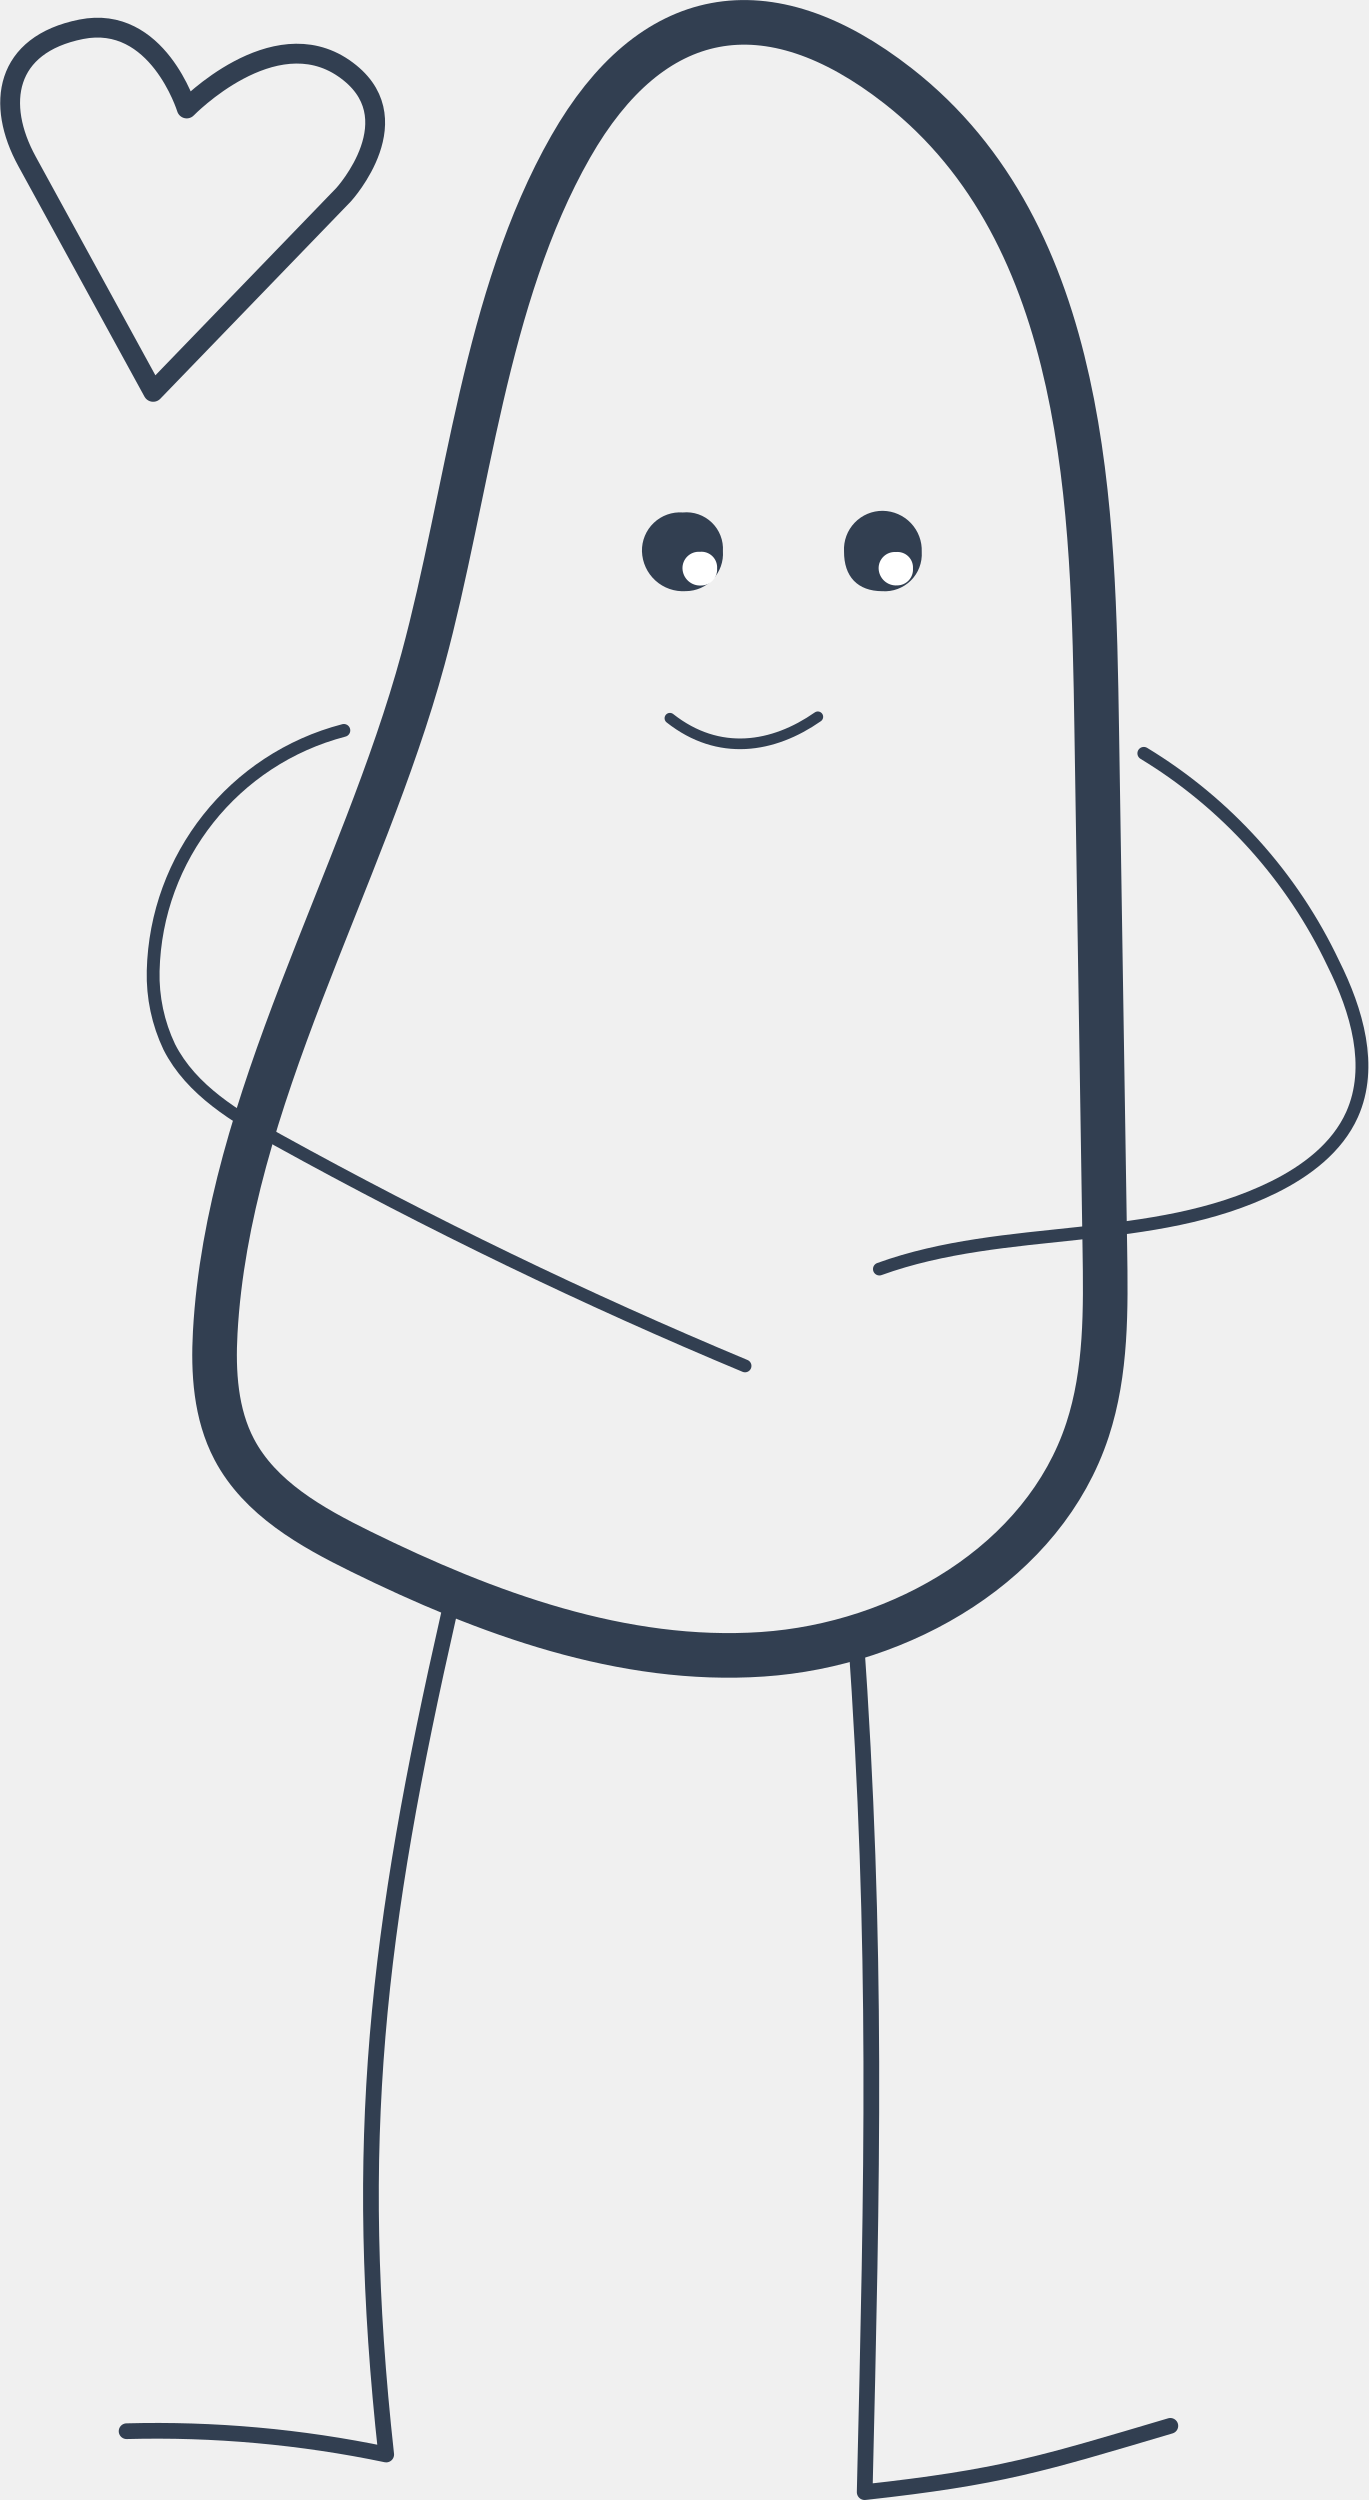
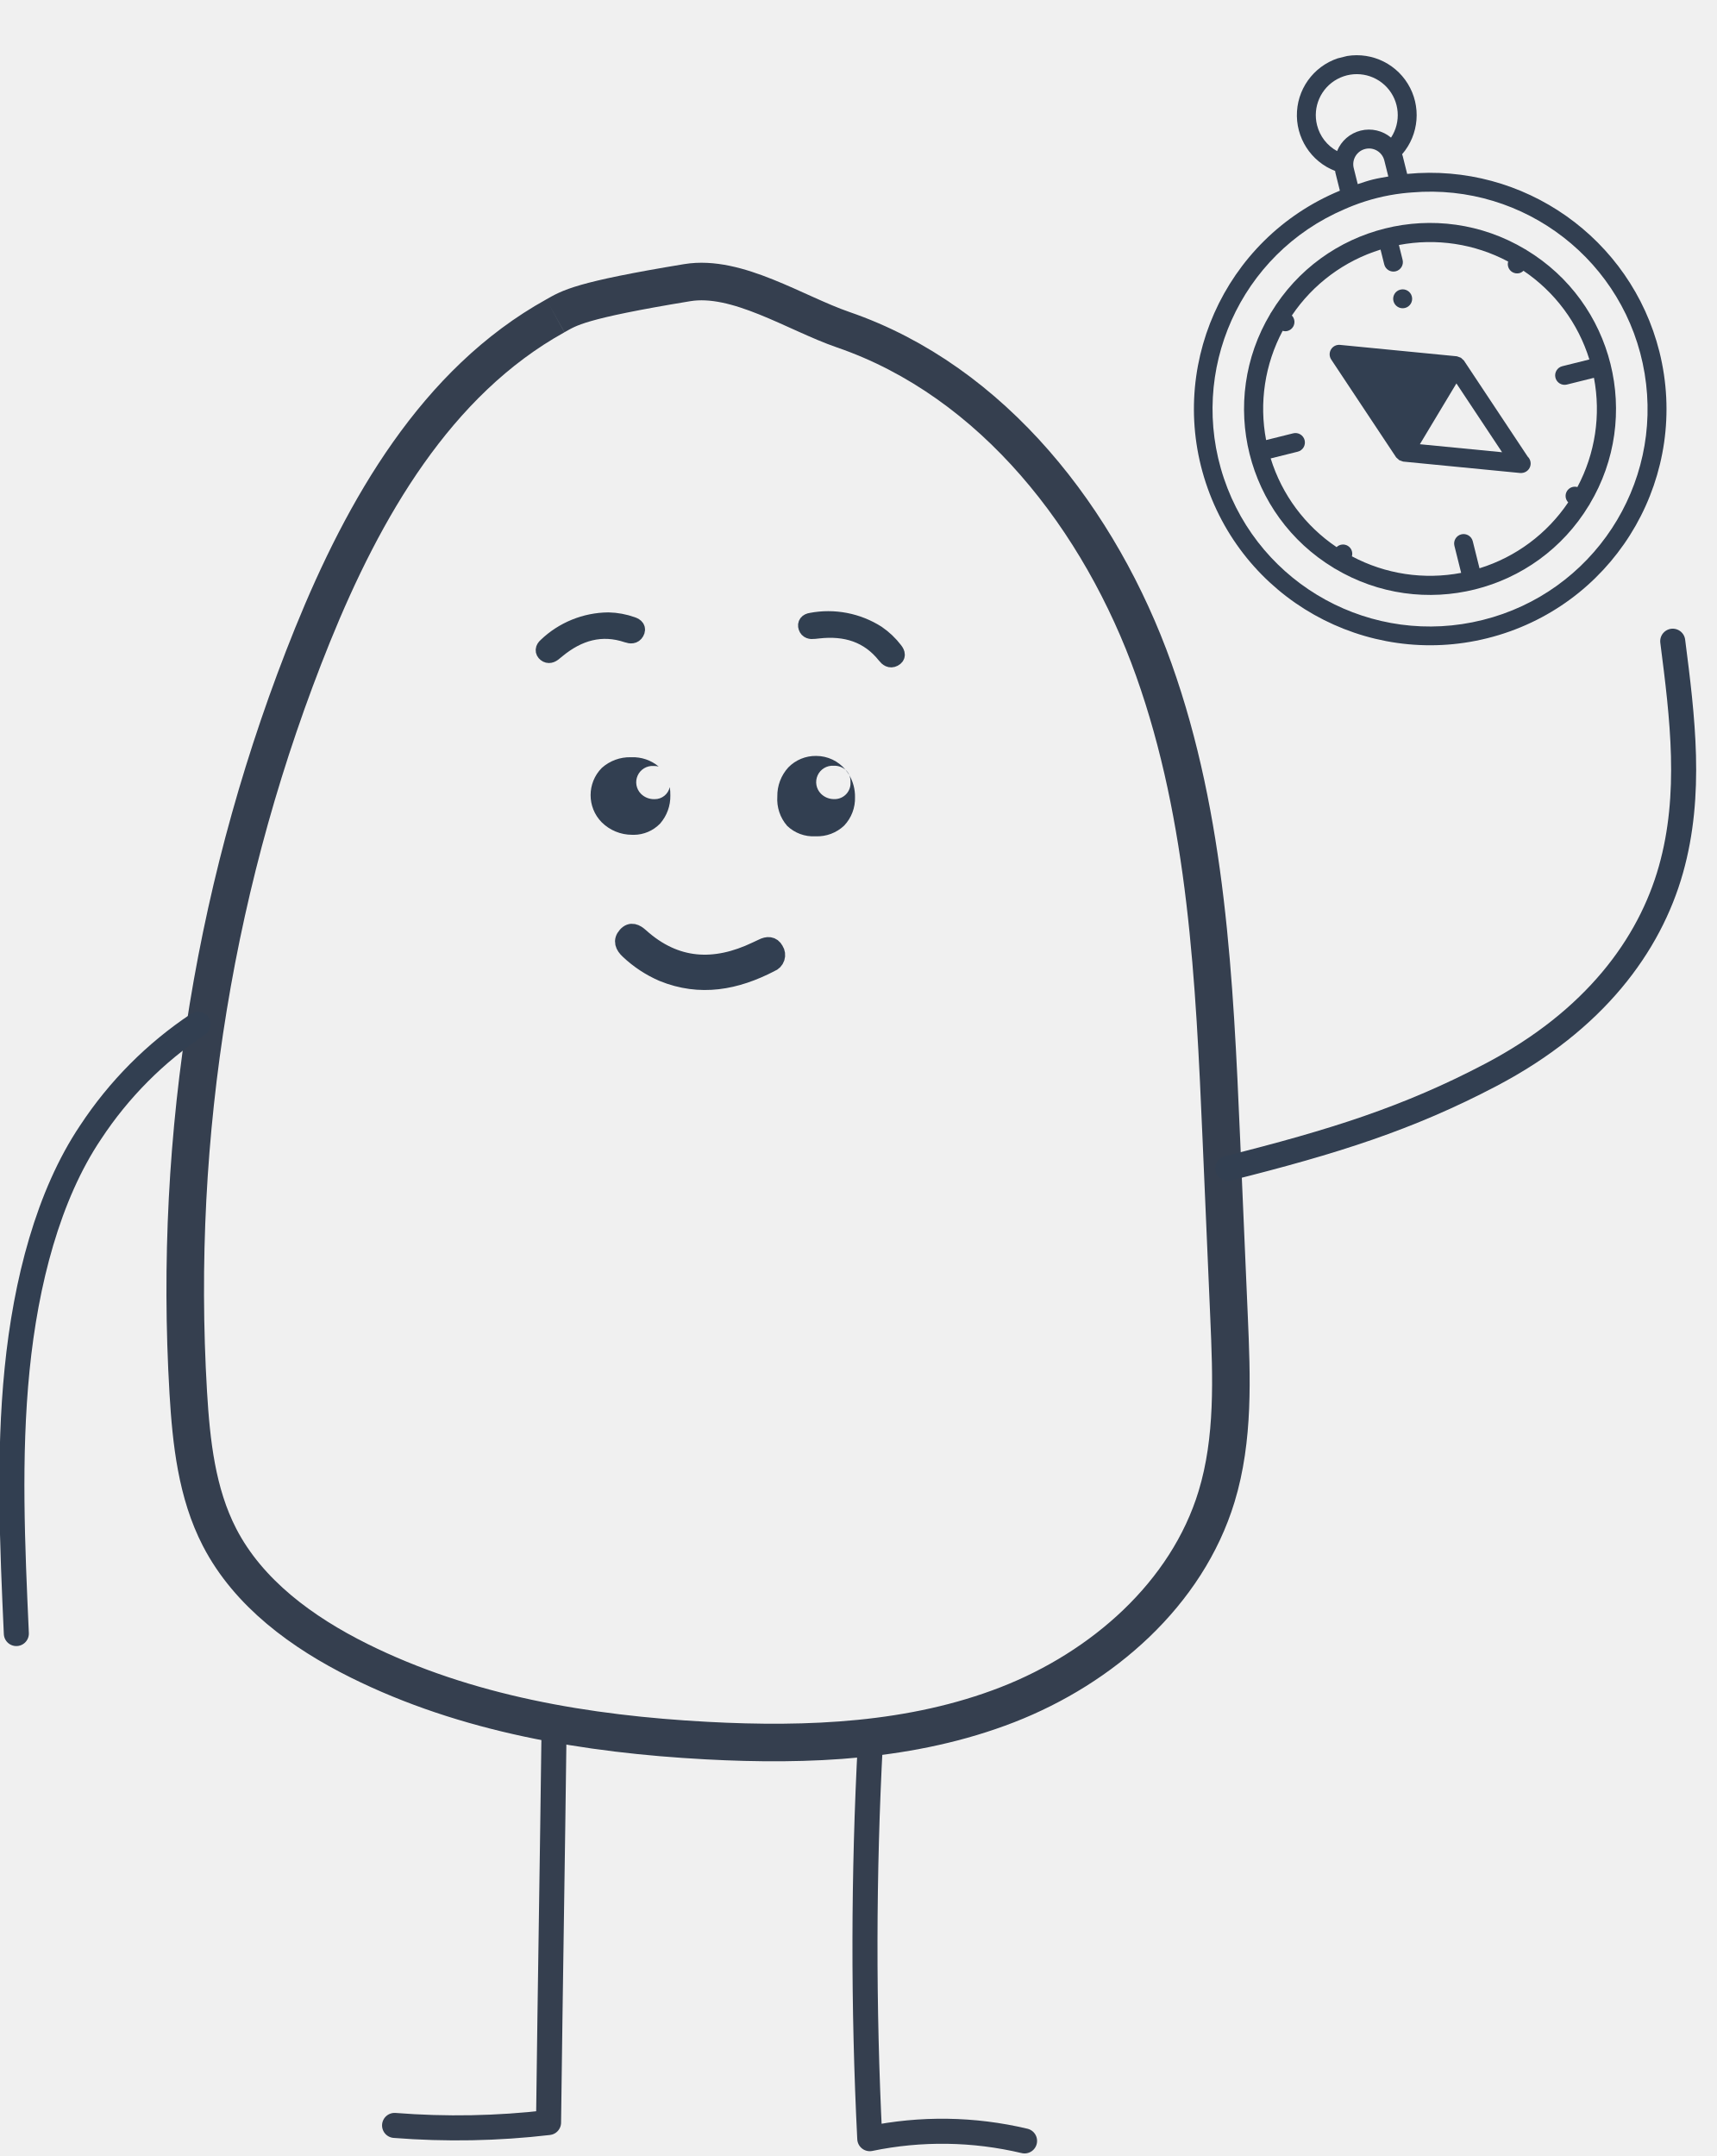
- <svg xmlns="http://www.w3.org/2000/svg" width="138.102" height="252.302" viewBox="0 0 138.102 252.302">
-   <g id="Group_220" data-name="Group 220" transform="translate(-562.09 -787.303)">
-     <g id="Group_187" data-name="Group 187" transform="translate(521.805 552.627)">
-       <g id="Texte" transform="translate(106.883 287.596)">
-         <path id="Path_417" data-name="Path 417" d="M80.795,278.639c4.941,3.9,10.431,3,14.927-.143" transform="translate(-79.785 -259.075)" fill="none" stroke="#323f51" stroke-linecap="round" stroke-linejoin="round" stroke-width="1.077" />
+ <svg xmlns="http://www.w3.org/2000/svg" width="205.636" height="258.265" viewBox="0 0 205.636 258.265">
+   <defs>
+     <clipPath id="clip-path">
+       <rect id="Rectangle_354" data-name="Rectangle 354" width="56.641" height="71.745" fill="#323f51" />
+     </clipPath>
+   </defs>
+   <g id="Group_848" data-name="Group 848" transform="translate(-445.373 -783.542)">
+     <g id="Group_847" data-name="Group 847" transform="translate(446.796 783.542)">
+       <g id="Group_845" data-name="Group 845" transform="translate(131.898 13.703) rotate(-14)">
+         <g id="Group_844" data-name="Group 844" clip-path="url(#clip-path)">
+           <path id="Path_1235" data-name="Path 1235" d="M56.641,43.425A28.34,28.34,0,0,0,32.474,15.444V13.216c0-.068-.017-.131-.021-.2a7.175,7.175,0,1,0-8.265,0c0,.066-.021.13-.021.2v2.228A28.3,28.3,0,1,0,56.641,43.425M28.321,69.48a26.039,26.039,0,0,1-4.154-51.747c.376-.06.751-.128,1.133-.172a24.07,24.07,0,0,1,6.042,0c.382.044.757.112,1.133.172A26.039,26.039,0,0,1,28.321,69.48M26.432,14.065v-.849a1.888,1.888,0,0,1,3.776,0V15.2c-.627-.041-1.251-.1-1.888-.1s-1.261.054-1.888.1ZM23.412,7.175a4.909,4.909,0,1,1,8.239,3.584,4.118,4.118,0,0,0-6.661,0,4.883,4.883,0,0,1-1.578-3.584" fill="#323f51" />
+           <path id="Path_1236" data-name="Path 1236" d="M38.07,6.582c-.017-.017-.021-.039-.038-.057s-.041-.021-.057-.038a22.233,22.233,0,0,0-31.393,0c-.017.017-.039.021-.057.038s-.021.041-.038.057a22.233,22.233,0,0,0,0,31.393c.017.017.021.039.038.057s.041.021.057.038a22.233,22.233,0,0,0,31.393,0c.017-.017.039-.021.057-.038s.021-.041.038-.057a22.233,22.233,0,0,0,0-31.393m.823,16.829h3.341a19.9,19.9,0,0,1-5.09,12.219,1.107,1.107,0,0,0-1.513,1.513,19.9,19.9,0,0,1-12.219,5.09V38.894a1.133,1.133,0,1,0-2.266,0v3.341a19.9,19.9,0,0,1-12.219-5.09,1.107,1.107,0,0,0-1.513-1.513,19.9,19.9,0,0,1-5.09-12.219H5.664a1.133,1.133,0,0,0,0-2.266H2.323A19.9,19.9,0,0,1,7.413,8.927a1.11,1.11,0,0,0,.539.159,1.133,1.133,0,0,0,.8-.332,1.117,1.117,0,0,0,.174-1.34,19.9,19.9,0,0,1,12.219-5.09V4.154a1.133,1.133,0,1,0,2.266,0V2.323a19.9,19.9,0,0,1,12.219,5.09,1.117,1.117,0,0,0,.174,1.34,1.133,1.133,0,0,0,.8.332,1.11,1.11,0,0,0,.539-.159,19.9,19.9,0,0,1,5.09,12.219H38.894a1.133,1.133,0,0,0,0,2.266" transform="translate(6.042 21.146)" fill="#323f51" />
+           <path id="Path_1237" data-name="Path 1237" d="M1.14,2.266A1.133,1.133,0,1,0,1.14,0H1.125A1.127,1.127,0,0,0,0,1.133,1.14,1.14,0,0,0,1.14,2.266" transform="translate(27.195 28.698)" fill="#323f51" />
+           <path id="Path_1238" data-name="Path 1238" d="M15.458,5.465a1.145,1.145,0,0,0-.122-.18,1.245,1.245,0,0,0-.154-.23,1.3,1.3,0,0,0-.231-.157,1.22,1.22,0,0,0-.181-.121l-6-2.134L1.513.063A1.134,1.134,0,0,0,.066,1.51L4.78,14.767a1.032,1.032,0,0,0,.122.181,1.245,1.245,0,0,0,.154.23,1.289,1.289,0,0,0,.231.156,1.122,1.122,0,0,0,.181.122L18.726,20.17a1.177,1.177,0,0,0,.379.065.2.2,0,0,1,.03,0,1.134,1.134,0,0,0,.956-1.742ZM7.917,13.923l6.008-6.008,3.314,9.321Zm4.4-7.613L6.313,12.319,3,3Z" transform="translate(18.201 33.308)" fill="#323f51" />
+         </g>
      </g>
-       <g id="Layer_42" data-name="Layer 42" transform="translate(41.308 236.936)">
-         <path id="Path_418" data-name="Path 418" d="M91.914,333.355c2.236,31.636,1.663,54.751.907,86.663,13.733-1.516,17.734-2.806,30.847-6.691" transform="translate(-6.579 -170.768)" fill="none" stroke="#323f51" stroke-linecap="round" stroke-linejoin="round" stroke-width="1.586" />
-         <path id="Path_419" data-name="Path 419" d="M80.824,332.149c-7.307,32.118-9.819,53.351-6.347,84.9a113.407,113.407,0,0,0-26.2-2.354" transform="translate(-36.524 -171.596)" fill="none" stroke="#323f51" stroke-linecap="round" stroke-linejoin="round" stroke-width="1.586" />
-         <path id="Path_421" data-name="Path 421" d="M53.609,369.138c-.223,4.03.039,8.234,1.917,11.807,2.592,4.932,7.784,7.86,12.783,10.318,12.659,6.227,26.446,11.311,40.521,10.364s28.418-9.241,32.811-22.646c1.924-5.87,1.846-12.18,1.749-18.357l-.818-52.2c-.349-22.188-.794-50-20.024-65.052-13.3-10.408-24.972-8.079-33.064,6.108-8.708,15.262-10.36,34.973-14.9,51.69C68.507,323.559,54.9,345.782,53.609,369.138Z" transform="translate(-32.911 -236.936)" fill="none" stroke="#323f51" stroke-miterlimit="10" stroke-width="4.503" />
-         <path id="Path_422" data-name="Path 422" d="M120.017,280.682A49.687,49.687,0,0,1,139.149,301.9c2.364,4.733,4.047,10.4,1.887,15.23-1.5,3.354-4.629,5.713-7.924,7.34-12.2,6.022-26.989,3.63-39.78,8.259" transform="translate(-5.606 -206.915)" fill="none" stroke="#323f51" stroke-linecap="round" stroke-linejoin="round" stroke-width="1.294" />
-         <path id="Path_423" data-name="Path 423" d="M69.113,279.31a25.73,25.73,0,0,0-19.245,24.275,16.892,16.892,0,0,0,1.627,7.672c2.219,4.369,6.7,7.042,10.991,9.413A478.5,478.5,0,0,0,109.6,343.445" transform="translate(-35.433 -207.857)" fill="none" stroke="#323f51" stroke-linecap="round" stroke-linejoin="round" stroke-width="1.294" />
-         <path id="Path_424" data-name="Path 424" d="M43.008,250.737l12.735,23.272L74.971,254.1s7.15-7.849,0-12.757-15.842,4.066-15.842,4.066-2.943-9.532-10.654-7.991S39.855,244.976,43.008,250.737Z" transform="translate(-41.308 -236.721)" fill="none" stroke="#323f51" stroke-linecap="round" stroke-linejoin="round" stroke-width="2" />
+       <g id="Group_846" data-name="Group 846" transform="translate(0 33.724)">
+         <g id="Group_359" data-name="Group 359" transform="translate(0)">
+           <g id="Group_314" data-name="Group 314" transform="translate(63.262 39.24)">
+             <path id="Path_568" data-name="Path 568" d="M1013.206,533.649a14.1,14.1,0,0,1-4.091-2.7c-.6-.557-.876-1.181-.275-1.853.576-.643,1.164-.341,1.706.147,4.23,3.811,8.891,4.01,13.855,1.64.248-.118.5-.224.744-.348.613-.313,1.2-.333,1.559.33a1.1,1.1,0,0,1-.545,1.641C1022,534.663,1017.717,535.489,1013.206,533.649Z" transform="translate(-998.515 -490.036)" fill="#323f51" stroke="#323f51" stroke-width="2" />
+             <path id="Path_574" data-name="Path 574" d="M2.909,2.509A9.057,9.057,0,0,1,.378,1.133C0,.849-.163.53.208.187.564-.141.928.013,1.263.262c2.616,1.945,5.5,2.047,8.569.837.153-.06.31-.114.46-.178.379-.16.742-.17.964.168s.093.654-.337.838A10.879,10.879,0,0,1,2.909,2.509Z" transform="matrix(-0.951, 0.309, -0.309, -0.951, 11.746, 2.88)" fill="#323f51" stroke="#313f50" stroke-width="2" />
+             <path id="Path_573" data-name="Path 573" d="M2.909,2.509A9.057,9.057,0,0,1,.378,1.133C0,.849-.163.53.208.187.564-.141.928.013,1.263.262c2.616,1.945,5.5,2.047,8.569.837.153-.06.31-.114.46-.178.379-.16.742-.17.964.168s.093.654-.337.838A10.879,10.879,0,0,1,2.909,2.509Z" transform="matrix(-0.966, -0.259, 0.259, -0.966, 42.542, 6.13)" fill="#323f51" stroke="#313f50" stroke-width="2" />
+             <path id="Subtraction_6" data-name="Subtraction 6" d="M2304.309,2230.067a5.154,5.154,0,0,1-3.646-1.5,4.638,4.638,0,0,1,.013-6.511,5.027,5.027,0,0,1,3.485-1.28h.077a4.82,4.82,0,0,1,3.254,1.114,2.465,2.465,0,0,0-.59-.069h-.037a1.959,1.959,0,0,0-1.5,3.334,2.2,2.2,0,0,0,1.561.644l.085,0a1.833,1.833,0,0,0,1.806-1.445,5.422,5.422,0,0,1,.071,1,4.977,4.977,0,0,1-1.225,3.368,4.414,4.414,0,0,1-3.156,1.35C2304.441,2230.066,2304.374,2230.067,2304.309,2230.067Z" transform="translate(-2293.271 -2203.032)" fill="#323f51" stroke="rgba(0,0,0,0)" stroke-miterlimit="10" stroke-width="1" />
+             <path id="Exclusion_2" data-name="Exclusion 2" d="M2303.941,2230.4h-.039a4.535,4.535,0,0,1-3.393-1.255,4.856,4.856,0,0,1-1.174-3.517,5.042,5.042,0,0,1,1.322-3.485,4.557,4.557,0,0,1,3.326-1.371h.011a4.556,4.556,0,0,1,3.515,1.662,2.067,2.067,0,0,0-1.407-.487h-.035a1.969,1.969,0,0,0-1.505,3.354,2.213,2.213,0,0,0,1.566.645l.088,0a1.907,1.907,0,0,0,1.886-2.03,2.117,2.117,0,0,0-.146-.843,5.107,5.107,0,0,1,.687,2.626,4.753,4.753,0,0,1-1.3,3.418A4.678,4.678,0,0,1,2303.941,2230.4Zm4.007-7.34a4.777,4.777,0,0,0-.439-.626,1.714,1.714,0,0,1,.441.625Z" transform="translate(-2270.904 -2203.184)" fill="#323f51" stroke="rgba(0,0,0,0)" stroke-miterlimit="10" stroke-width="1" />
+           </g>
+           <g id="Group_313" data-name="Group 313" transform="translate(20.76)">
+             <path id="Path_557" data-name="Path 557" d="M64.23,140.73c-.224,17.962-.448,30.054-.671,48.015a94.7,94.7,0,0,1-18.445.345" transform="translate(-20.03 31.788)" fill="none" stroke="#353f4f" stroke-linecap="round" stroke-linejoin="round" stroke-width="3" />
+             <path id="Path_558" data-name="Path 558" d="M86.149,141.073a461.389,461.389,0,0,0-.073,47.459,42.689,42.689,0,0,1,18.543.27" transform="translate(-4.068 33.932)" fill="none" stroke="#353f4f" stroke-linecap="round" stroke-linejoin="round" stroke-width="3" />
+             <path id="Path_559" data-name="Path 559" d="M71.216,19.4c-14.289,7.92-22.95,23.1-29.088,38.243a209.17,209.17,0,0,0-14.883,90.75c.358,5.941,1.016,12.035,3.749,17.323,3.47,6.715,9.925,11.408,16.692,14.774,12.842,6.391,27.32,8.807,41.645,9.577,12.177.655,24.683.124,36.046-4.3s21.5-13.266,25.05-24.932c2.1-6.905,1.807-14.279,1.495-21.49q-.46-10.647-.921-21.293c-.822-19-1.708-38.345-8.093-56.265S123.686,27.246,105.7,21.059c-5.728-1.971-12.706-6.622-18.682-5.637-12.978,2.137-14.109,3.033-15.8,3.975" transform="translate(-26.875 -15.287)" fill="none" stroke="#353f4f" stroke-miterlimit="10" stroke-width="4.5" />
+             <path id="Path_564" data-name="Path 564" d="M51.554,65.951" transform="translate(-17.614 3.726)" fill="#6bbcb2" />
+           </g>
+           <path id="Path_575" data-name="Path 575" d="M-293.06-107.636c12.715-3.192,21.605-5.994,31.512-11.2,12.418-6.524,19.008-15.524,21.563-24.571s1.389-18.252.22-27.375" transform="translate(438.721 213.867)" fill="none" stroke="#323f51" stroke-linecap="round" stroke-linejoin="round" stroke-width="3" />
+           <path id="Path_576" data-name="Path 576" d="M-270.763-170.78a45.676,45.676,0,0,0-12.868,12.944c-5.071,7.541-7.762,17.945-8.805,28.4s-.567,21.1-.09,31.643" transform="translate(293.06 259.75)" fill="none" stroke="#323f51" stroke-linecap="round" stroke-linejoin="round" stroke-width="3" />
+         </g>
      </g>
    </g>
-     <path id="Path_436" data-name="Path 436" d="M1013.962,500.6a3.693,3.693,0,0,1,4.043,3.909,3.772,3.772,0,0,1-3.747,4.034,4.151,4.151,0,0,1-4.423-4.017A3.845,3.845,0,0,1,1013.962,500.6Z" transform="translate(-382.958 338.42)" fill="#323f51" />
-     <path id="Path_437" data-name="Path 437" d="M1015.224,504.122a1.582,1.582,0,0,1,1.731,1.674,1.615,1.615,0,0,1-1.6,1.727,1.775,1.775,0,0,1-1.894-1.72A1.645,1.645,0,0,1,1015.224,504.122Z" transform="translate(-382.495 338.87)" fill="#fff" />
-     <path id="Path_435" data-name="Path 435" d="M1041.019,500.4a3.988,3.988,0,0,1,3.927,4.151,3.744,3.744,0,0,1-3.994,3.961c-2.476-.014-3.865-1.466-3.849-4.021A3.884,3.884,0,0,1,1041.019,500.4Z" transform="translate(-389.833 338.456)" fill="#323f51" />
-     <path id="Path_434" data-name="Path 434" d="M1041.978,504.122a1.566,1.566,0,0,1,1.715,1.658,1.6,1.6,0,0,1-1.589,1.711,1.76,1.76,0,0,1-1.876-1.7A1.63,1.63,0,0,1,1041.978,504.122Z" transform="translate(-389.466 338.893)" fill="#fff" />
+     <path id="Polygon_1" data-name="Polygon 1" d="M5.4,0l5.4,12.6H0Z" transform="translate(603.131 830.619) rotate(-60)" fill="#323f51" />
  </g>
</svg>
